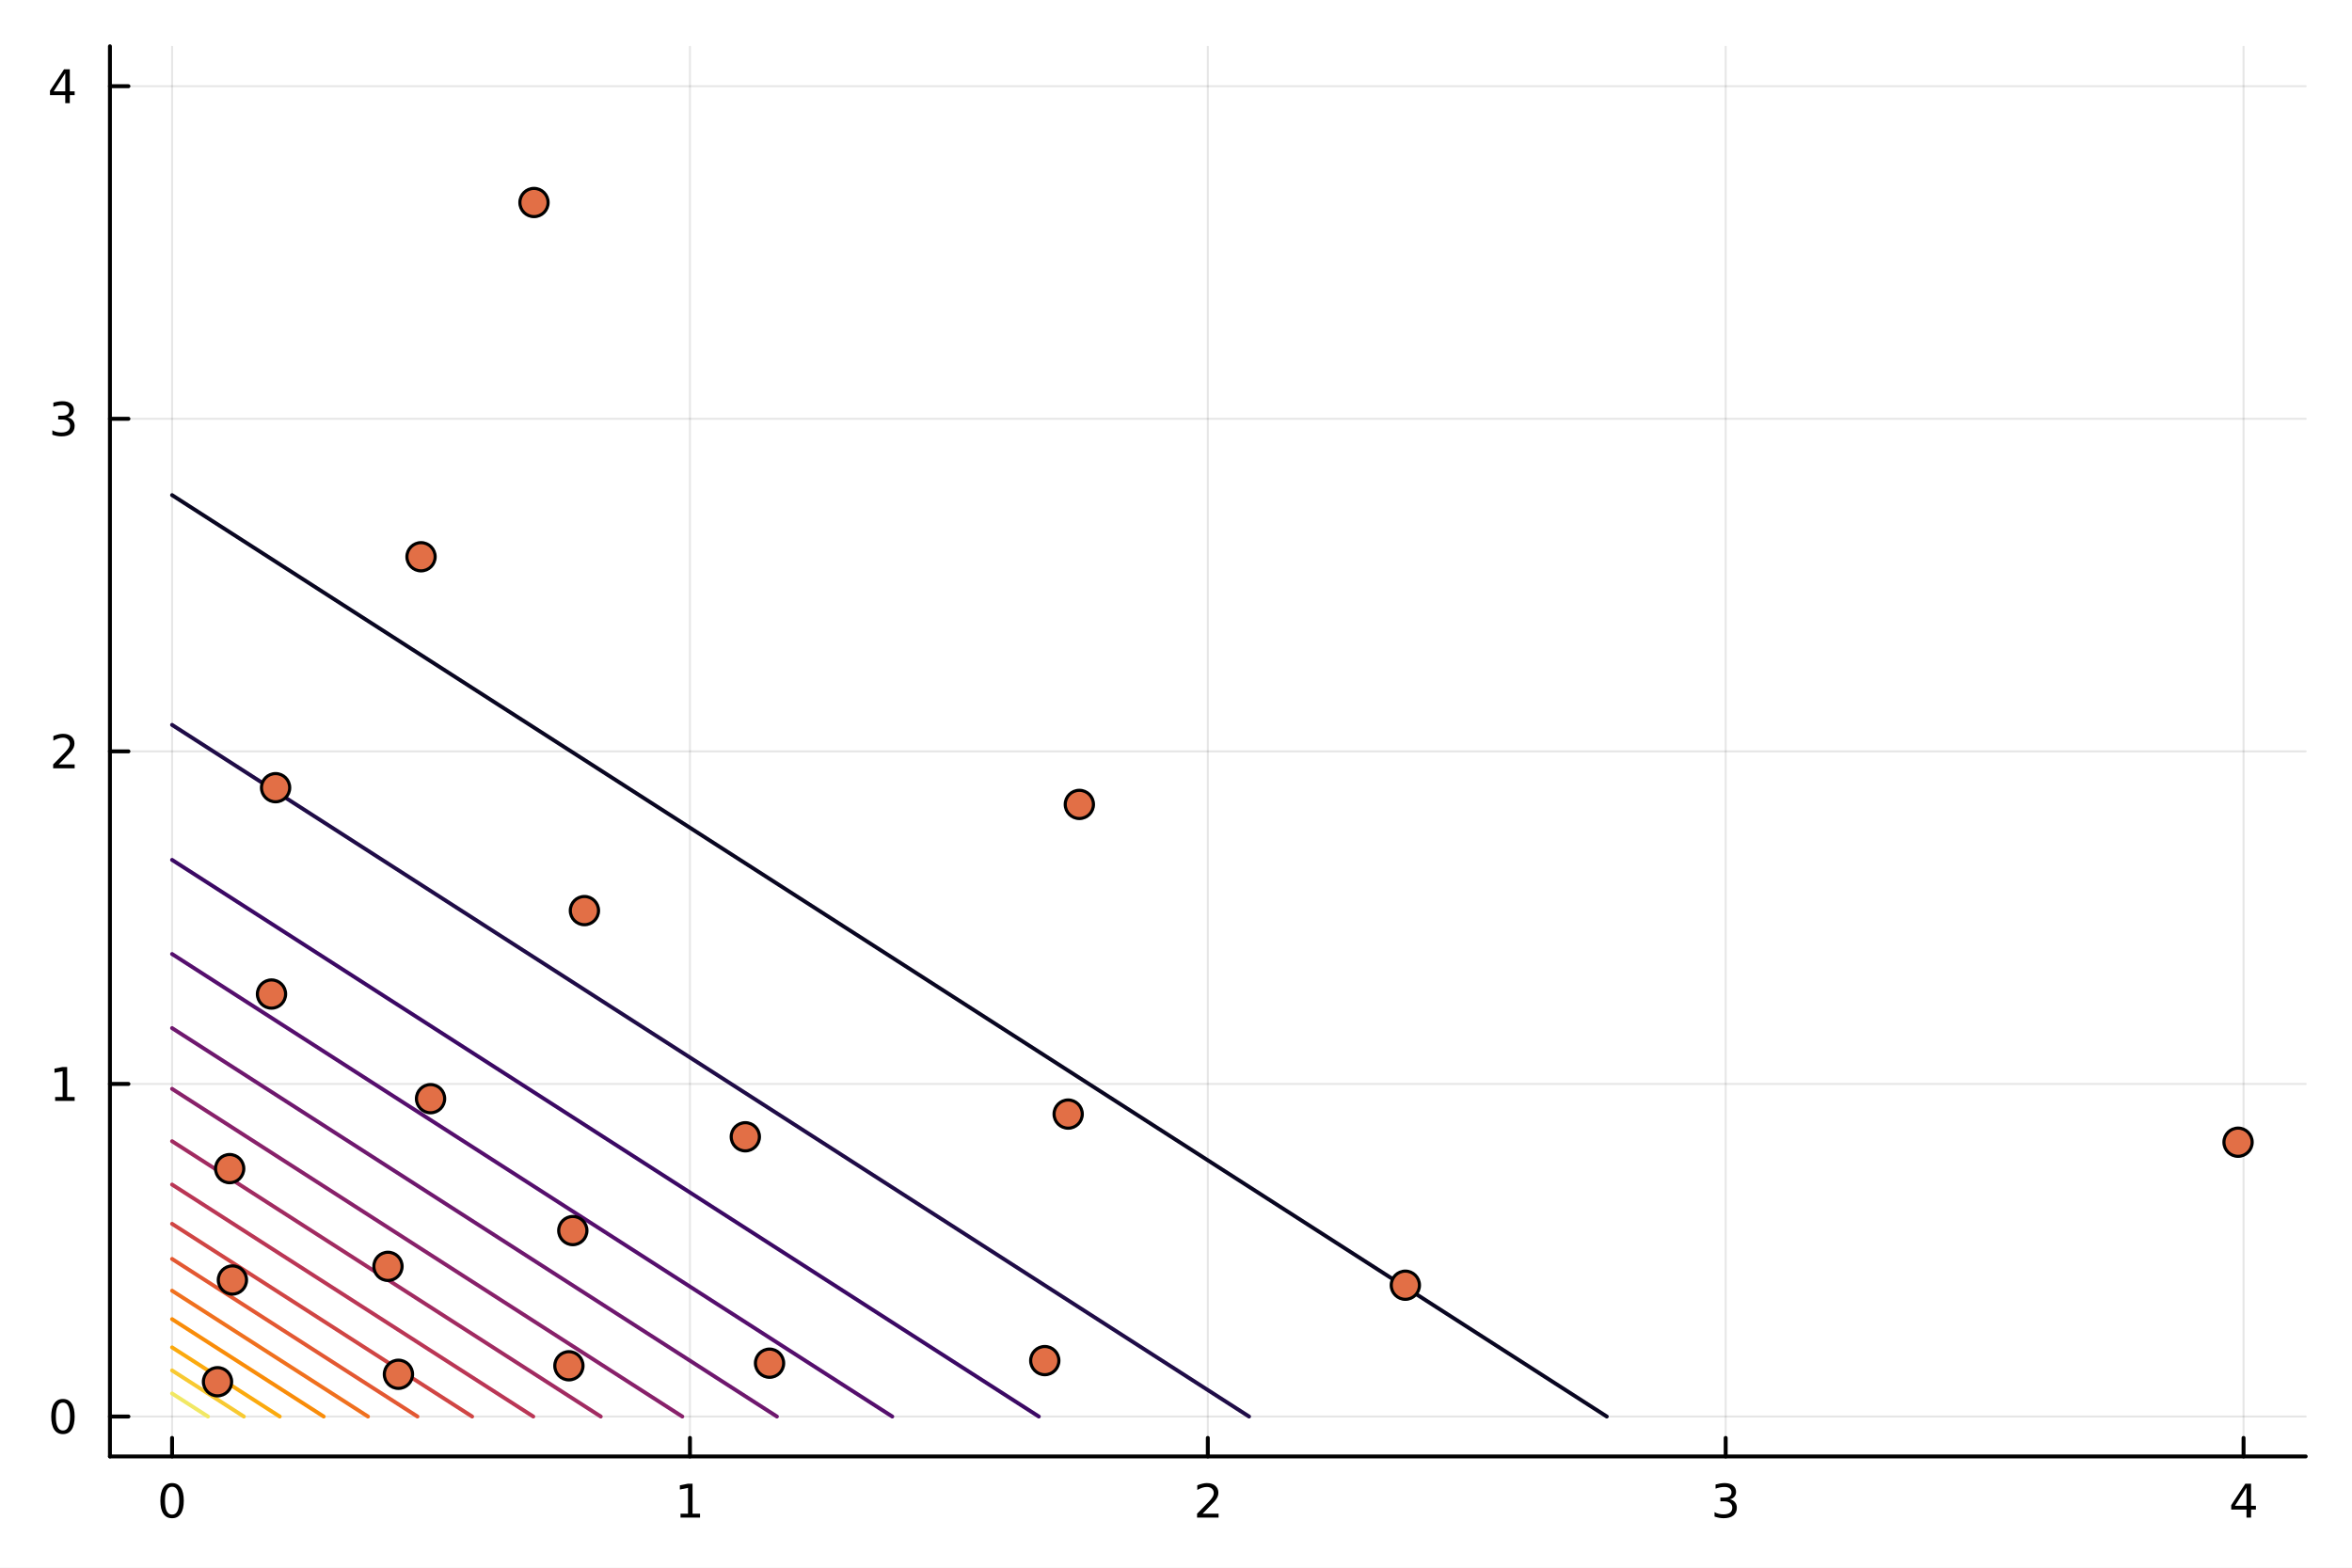
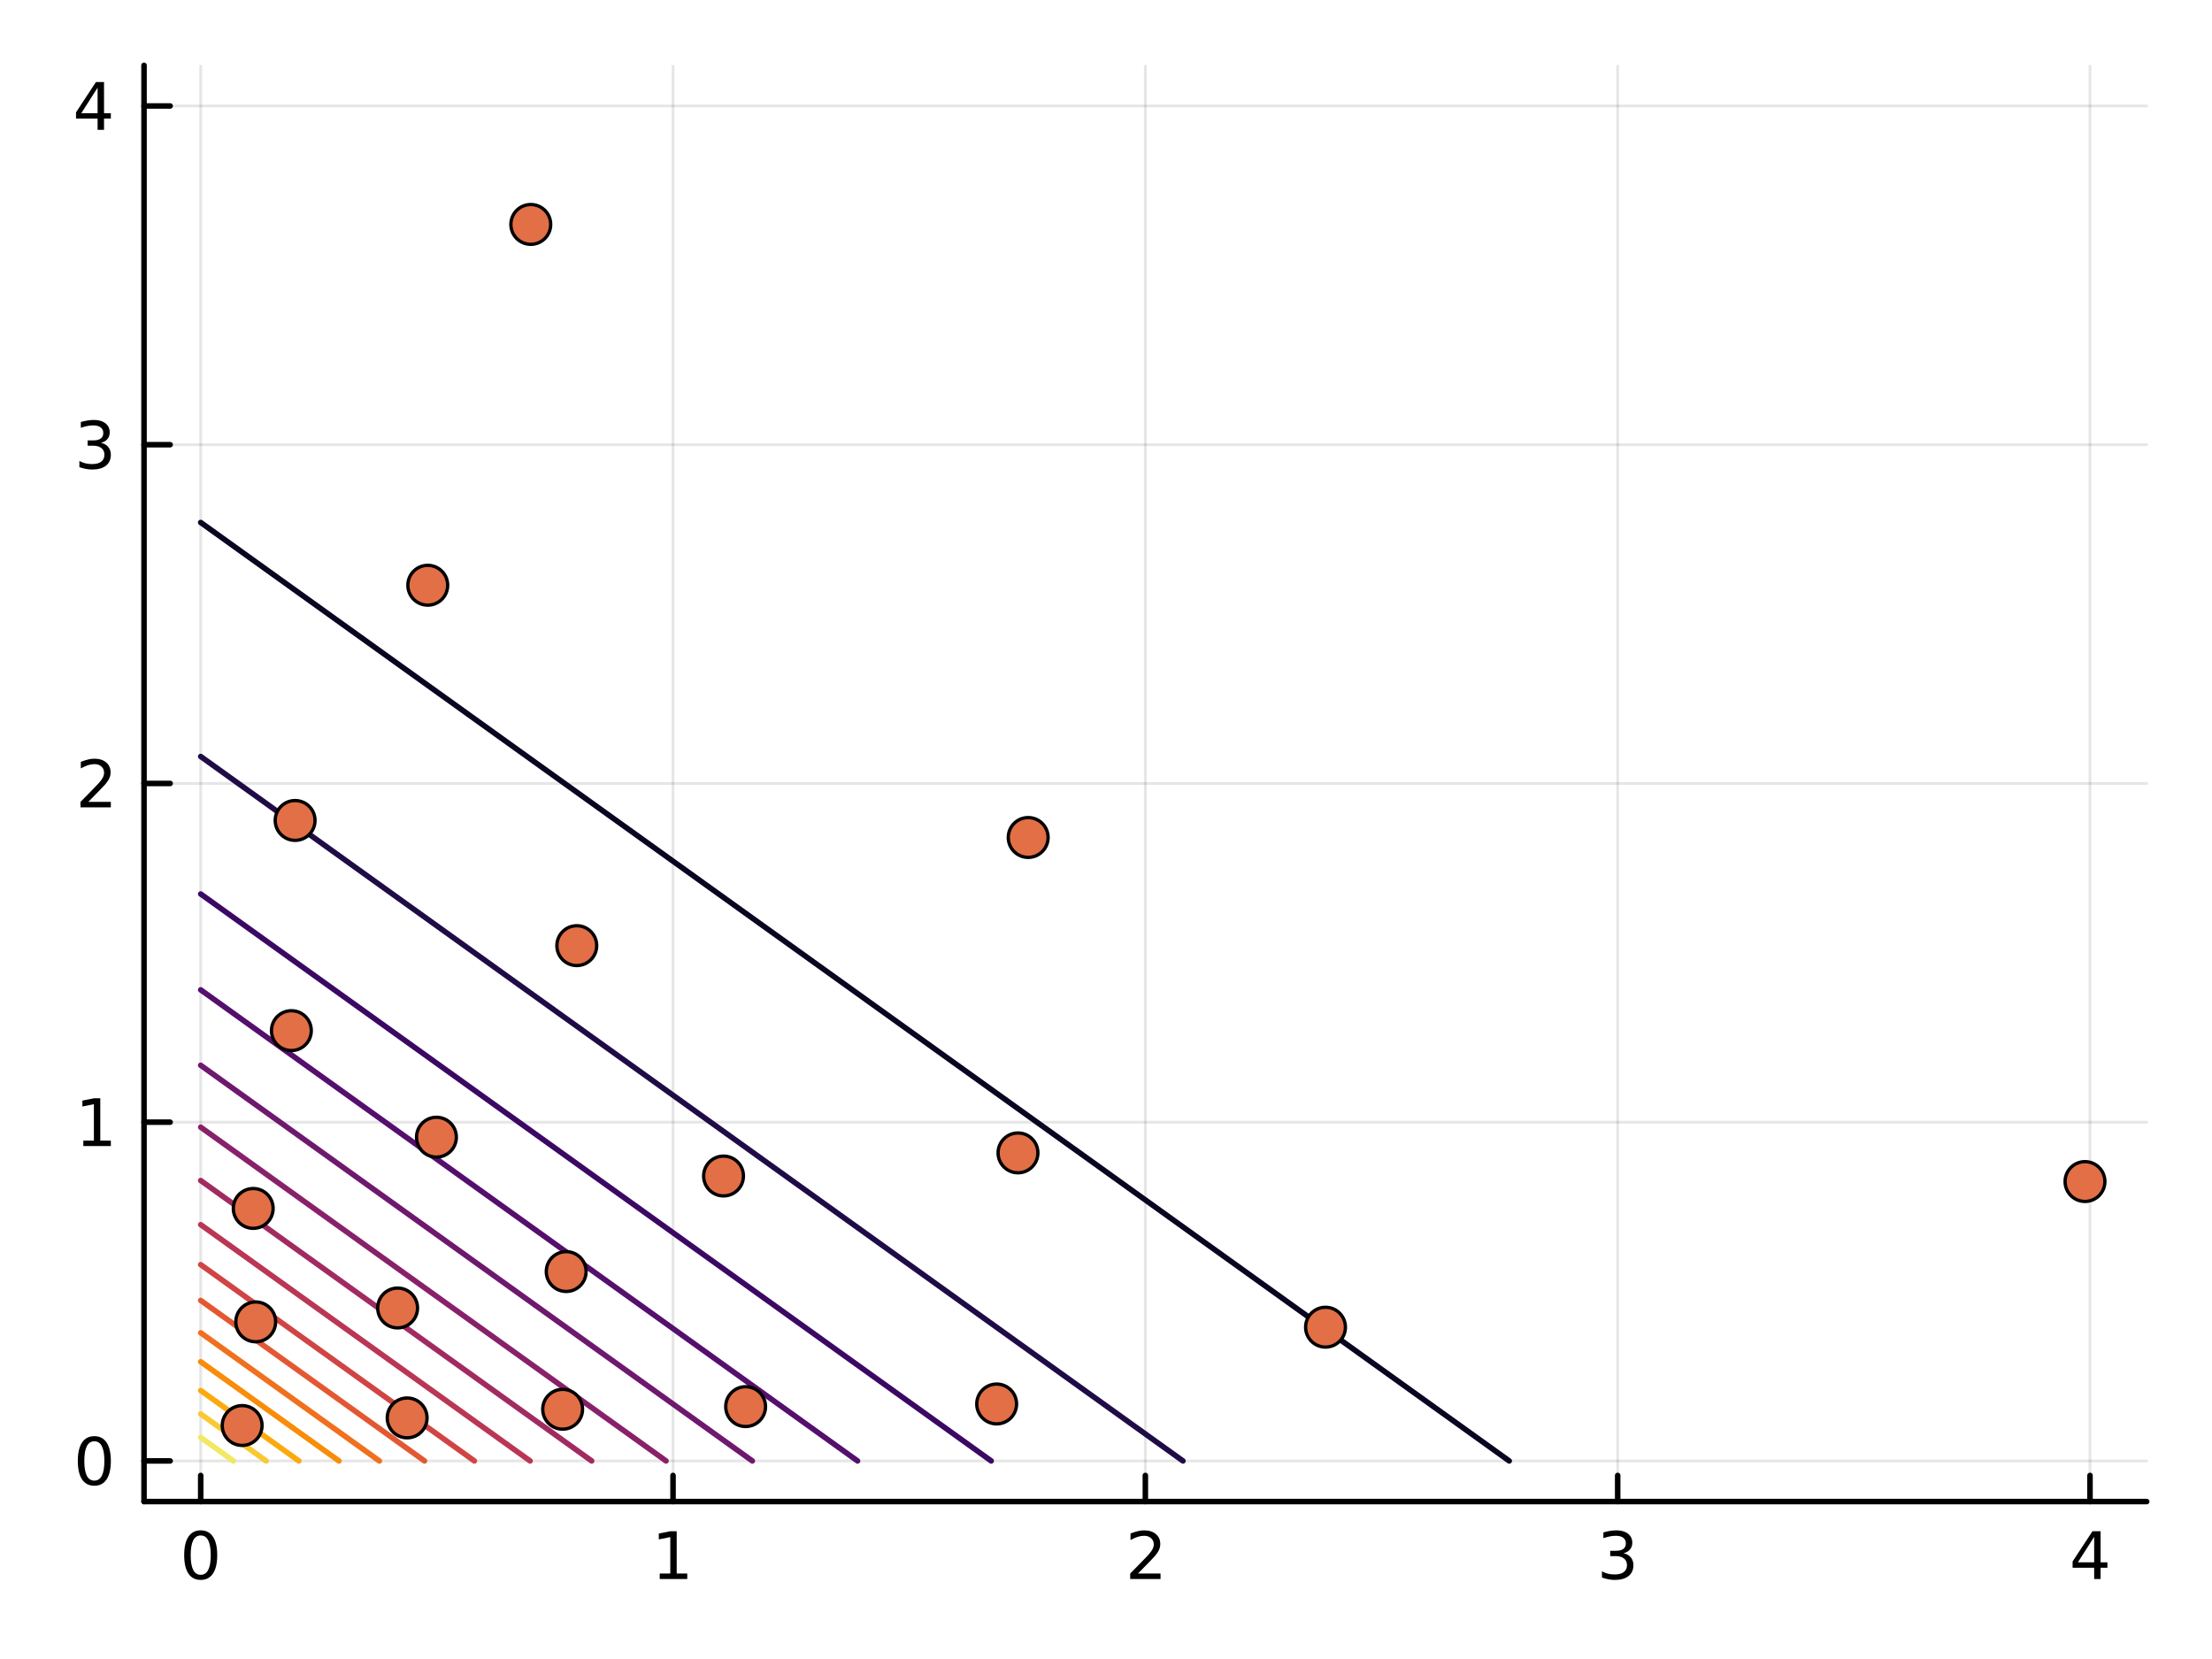
- <svg xmlns="http://www.w3.org/2000/svg" width="600" height="400" viewBox="0 0 2400 1600">
+ <svg xmlns="http://www.w3.org/2000/svg" width="400" height="300" viewBox="0 0 1600 1200">
  <defs>
-     <clipPath id="clip060">
-       <rect x="0" y="0" width="2400" height="1600" />
+     <clipPath id="clip120">
+       <rect x="0" y="0" width="1600" height="1200" />
    </clipPath>
  </defs>
-   <path clip-path="url(#clip060)" d="M0 1600 L2400 1600 L2400 0 L0 0  Z" fill="#ffffff" fill-rule="evenodd" fill-opacity="1" />
+   <path clip-path="url(#clip120)" d="M0 1200 L1600 1200 L1600 0 L0 0  Z" fill="#ffffff" fill-rule="evenodd" fill-opacity="1" />
  <defs>
-     <clipPath id="clip061">
-       <rect x="480" y="0" width="1681" height="1600" />
+     <clipPath id="clip121">
+       <rect x="320" y="0" width="1121" height="1121" />
    </clipPath>
  </defs>
-   <path clip-path="url(#clip060)" d="M112.177 1486.45 L2352.76 1486.45 L2352.76 47.244 L112.177 47.244  Z" fill="#ffffff" fill-rule="evenodd" fill-opacity="1" />
+   <path clip-path="url(#clip120)" d="M104.177 1086.13 L1552.76 1086.13 L1552.76 47.244 L104.177 47.244  Z" fill="#ffffff" fill-rule="evenodd" fill-opacity="1" />
  <defs>
-     <clipPath id="clip062">
-       <rect x="112" y="47" width="2242" height="1440" />
+     <clipPath id="clip122">
+       <rect x="104" y="47" width="1450" height="1040" />
    </clipPath>
  </defs>
-   <polyline clip-path="url(#clip062)" style="stroke:#000000; stroke-linecap:round; stroke-linejoin:round; stroke-width:2; stroke-opacity:0.1; fill:none" points="175.59,1486.45 175.59,47.244 " />
-   <polyline clip-path="url(#clip062)" style="stroke:#000000; stroke-linecap:round; stroke-linejoin:round; stroke-width:2; stroke-opacity:0.1; fill:none" points="704.028,1486.45 704.028,47.244 " />
-   <polyline clip-path="url(#clip062)" style="stroke:#000000; stroke-linecap:round; stroke-linejoin:round; stroke-width:2; stroke-opacity:0.1; fill:none" points="1232.47,1486.45 1232.47,47.244 " />
-   <polyline clip-path="url(#clip062)" style="stroke:#000000; stroke-linecap:round; stroke-linejoin:round; stroke-width:2; stroke-opacity:0.1; fill:none" points="1760.9,1486.45 1760.9,47.244 " />
-   <polyline clip-path="url(#clip062)" style="stroke:#000000; stroke-linecap:round; stroke-linejoin:round; stroke-width:2; stroke-opacity:0.1; fill:none" points="2289.34,1486.45 2289.34,47.244 " />
-   <polyline clip-path="url(#clip060)" style="stroke:#000000; stroke-linecap:round; stroke-linejoin:round; stroke-width:4; stroke-opacity:1; fill:none" points="112.177,1486.45 2352.76,1486.45 " />
-   <polyline clip-path="url(#clip060)" style="stroke:#000000; stroke-linecap:round; stroke-linejoin:round; stroke-width:4; stroke-opacity:1; fill:none" points="175.59,1486.45 175.59,1467.55 " />
-   <polyline clip-path="url(#clip060)" style="stroke:#000000; stroke-linecap:round; stroke-linejoin:round; stroke-width:4; stroke-opacity:1; fill:none" points="704.028,1486.45 704.028,1467.55 " />
-   <polyline clip-path="url(#clip060)" style="stroke:#000000; stroke-linecap:round; stroke-linejoin:round; stroke-width:4; stroke-opacity:1; fill:none" points="1232.47,1486.45 1232.47,1467.55 " />
-   <polyline clip-path="url(#clip060)" style="stroke:#000000; stroke-linecap:round; stroke-linejoin:round; stroke-width:4; stroke-opacity:1; fill:none" points="1760.9,1486.45 1760.9,1467.55 " />
-   <polyline clip-path="url(#clip060)" style="stroke:#000000; stroke-linecap:round; stroke-linejoin:round; stroke-width:4; stroke-opacity:1; fill:none" points="2289.34,1486.45 2289.34,1467.55 " />
-   <path clip-path="url(#clip060)" d="M175.59 1517.37 Q171.979 1517.37 170.15 1520.93 Q168.344 1524.47 168.344 1531.6 Q168.344 1538.71 170.15 1542.27 Q171.979 1545.82 175.59 1545.82 Q179.224 1545.82 181.03 1542.27 Q182.858 1538.71 182.858 1531.6 Q182.858 1524.47 181.03 1520.93 Q179.224 1517.37 175.59 1517.37 M175.59 1513.66 Q181.4 1513.66 184.455 1518.27 Q187.534 1522.85 187.534 1531.6 Q187.534 1540.33 184.455 1544.94 Q181.4 1549.52 175.59 1549.52 Q169.78 1549.52 166.701 1544.94 Q163.645 1540.33 163.645 1531.6 Q163.645 1522.85 166.701 1518.27 Q169.78 1513.66 175.59 1513.66 Z" fill="#000000" fill-rule="nonzero" fill-opacity="1" />
-   <path clip-path="url(#clip060)" d="M694.41 1544.91 L702.049 1544.91 L702.049 1518.55 L693.739 1520.21 L693.739 1515.95 L702.003 1514.29 L706.679 1514.29 L706.679 1544.91 L714.317 1544.91 L714.317 1548.85 L694.41 1548.85 L694.41 1544.91 Z" fill="#000000" fill-rule="nonzero" fill-opacity="1" />
-   <path clip-path="url(#clip060)" d="M1227.12 1544.91 L1243.44 1544.91 L1243.44 1548.85 L1221.49 1548.85 L1221.49 1544.91 Q1224.16 1542.16 1228.74 1537.53 Q1233.35 1532.88 1234.53 1531.53 Q1236.77 1529.01 1237.65 1527.27 Q1238.55 1525.51 1238.55 1523.82 Q1238.55 1521.07 1236.61 1519.33 Q1234.69 1517.6 1231.59 1517.6 Q1229.39 1517.6 1226.93 1518.36 Q1224.5 1519.13 1221.73 1520.68 L1221.73 1515.95 Q1224.55 1514.82 1227 1514.24 Q1229.46 1513.66 1231.49 1513.66 Q1236.86 1513.66 1240.06 1516.35 Q1243.25 1519.03 1243.25 1523.52 Q1243.25 1525.65 1242.44 1527.57 Q1241.66 1529.47 1239.55 1532.07 Q1238.97 1532.74 1235.87 1535.95 Q1232.77 1539.15 1227.12 1544.91 Z" fill="#000000" fill-rule="nonzero" fill-opacity="1" />
-   <path clip-path="url(#clip060)" d="M1765.15 1530.21 Q1768.51 1530.93 1770.38 1533.2 Q1772.28 1535.47 1772.28 1538.8 Q1772.28 1543.92 1768.76 1546.72 Q1765.25 1549.52 1758.76 1549.52 Q1756.59 1549.52 1754.27 1549.08 Q1751.98 1548.66 1749.53 1547.81 L1749.53 1543.29 Q1751.47 1544.43 1753.79 1545.01 Q1756.1 1545.58 1758.62 1545.58 Q1763.02 1545.58 1765.31 1543.85 Q1767.63 1542.11 1767.63 1538.8 Q1767.63 1535.75 1765.48 1534.03 Q1763.35 1532.3 1759.53 1532.3 L1755.5 1532.3 L1755.5 1528.45 L1759.71 1528.45 Q1763.16 1528.45 1764.99 1527.09 Q1766.82 1525.7 1766.82 1523.11 Q1766.82 1520.45 1764.92 1519.03 Q1763.05 1517.6 1759.53 1517.6 Q1757.61 1517.6 1755.41 1518.01 Q1753.21 1518.43 1750.57 1519.31 L1750.57 1515.14 Q1753.23 1514.4 1755.55 1514.03 Q1757.88 1513.66 1759.94 1513.66 Q1765.27 1513.66 1768.37 1516.09 Q1771.47 1518.5 1771.47 1522.62 Q1771.47 1525.49 1769.83 1527.48 Q1768.18 1529.45 1765.15 1530.21 Z" fill="#000000" fill-rule="nonzero" fill-opacity="1" />
-   <path clip-path="url(#clip060)" d="M2292.35 1518.36 L2280.55 1536.81 L2292.35 1536.81 L2292.35 1518.36 M2291.13 1514.29 L2297.01 1514.29 L2297.01 1536.81 L2301.94 1536.81 L2301.94 1540.7 L2297.01 1540.7 L2297.01 1548.85 L2292.35 1548.85 L2292.35 1540.7 L2276.75 1540.7 L2276.75 1536.19 L2291.13 1514.29 Z" fill="#000000" fill-rule="nonzero" fill-opacity="1" />
-   <polyline clip-path="url(#clip062)" style="stroke:#000000; stroke-linecap:round; stroke-linejoin:round; stroke-width:2; stroke-opacity:0.1; fill:none" points="112.177,1445.72 2352.76,1445.72 " />
-   <polyline clip-path="url(#clip062)" style="stroke:#000000; stroke-linecap:round; stroke-linejoin:round; stroke-width:2; stroke-opacity:0.1; fill:none" points="112.177,1106.28 2352.76,1106.28 " />
-   <polyline clip-path="url(#clip062)" style="stroke:#000000; stroke-linecap:round; stroke-linejoin:round; stroke-width:2; stroke-opacity:0.1; fill:none" points="112.177,766.846 2352.76,766.846 " />
-   <polyline clip-path="url(#clip062)" style="stroke:#000000; stroke-linecap:round; stroke-linejoin:round; stroke-width:2; stroke-opacity:0.1; fill:none" points="112.177,427.411 2352.76,427.411 " />
-   <polyline clip-path="url(#clip062)" style="stroke:#000000; stroke-linecap:round; stroke-linejoin:round; stroke-width:2; stroke-opacity:0.1; fill:none" points="112.177,87.976 2352.76,87.976 " />
-   <polyline clip-path="url(#clip060)" style="stroke:#000000; stroke-linecap:round; stroke-linejoin:round; stroke-width:4; stroke-opacity:1; fill:none" points="112.177,1486.45 112.177,47.244 " />
-   <polyline clip-path="url(#clip060)" style="stroke:#000000; stroke-linecap:round; stroke-linejoin:round; stroke-width:4; stroke-opacity:1; fill:none" points="112.177,1445.72 131.075,1445.72 " />
-   <polyline clip-path="url(#clip060)" style="stroke:#000000; stroke-linecap:round; stroke-linejoin:round; stroke-width:4; stroke-opacity:1; fill:none" points="112.177,1106.28 131.075,1106.28 " />
-   <polyline clip-path="url(#clip060)" style="stroke:#000000; stroke-linecap:round; stroke-linejoin:round; stroke-width:4; stroke-opacity:1; fill:none" points="112.177,766.846 131.075,766.846 " />
-   <polyline clip-path="url(#clip060)" style="stroke:#000000; stroke-linecap:round; stroke-linejoin:round; stroke-width:4; stroke-opacity:1; fill:none" points="112.177,427.411 131.075,427.411 " />
-   <polyline clip-path="url(#clip060)" style="stroke:#000000; stroke-linecap:round; stroke-linejoin:round; stroke-width:4; stroke-opacity:1; fill:none" points="112.177,87.976 131.075,87.976 " />
-   <path clip-path="url(#clip060)" d="M64.233 1431.51 Q60.622 1431.51 58.793 1435.08 Q56.987 1438.62 56.987 1445.75 Q56.987 1452.86 58.793 1456.42 Q60.622 1459.96 64.233 1459.96 Q67.867 1459.96 69.673 1456.42 Q71.501 1452.86 71.501 1445.75 Q71.501 1438.62 69.673 1435.08 Q67.867 1431.51 64.233 1431.51 M64.233 1427.81 Q70.043 1427.81 73.099 1432.42 Q76.177 1437 76.177 1445.75 Q76.177 1454.48 73.099 1459.08 Q70.043 1463.67 64.233 1463.67 Q58.423 1463.67 55.344 1459.08 Q52.288 1454.48 52.288 1445.75 Q52.288 1437 55.344 1432.42 Q58.423 1427.81 64.233 1427.81 Z" fill="#000000" fill-rule="nonzero" fill-opacity="1" />
-   <path clip-path="url(#clip060)" d="M56.27 1119.63 L63.909 1119.63 L63.909 1093.26 L55.599 1094.93 L55.599 1090.67 L63.862 1089 L68.538 1089 L68.538 1119.63 L76.177 1119.63 L76.177 1123.56 L56.27 1123.56 L56.27 1119.63 Z" fill="#000000" fill-rule="nonzero" fill-opacity="1" />
-   <path clip-path="url(#clip060)" d="M59.858 780.191 L76.177 780.191 L76.177 784.126 L54.233 784.126 L54.233 780.191 Q56.895 777.436 61.478 772.807 Q66.085 768.154 67.265 766.811 Q69.51 764.288 70.39 762.552 Q71.293 760.793 71.293 759.103 Q71.293 756.348 69.349 754.612 Q67.427 752.876 64.325 752.876 Q62.126 752.876 59.673 753.64 Q57.242 754.404 54.464 755.955 L54.464 751.233 Q57.288 750.098 59.742 749.52 Q62.196 748.941 64.233 748.941 Q69.603 748.941 72.798 751.626 Q75.992 754.311 75.992 758.802 Q75.992 760.932 75.182 762.853 Q74.395 764.751 72.288 767.344 Q71.71 768.015 68.608 771.233 Q65.506 774.427 59.858 780.191 Z" fill="#000000" fill-rule="nonzero" fill-opacity="1" />
-   <path clip-path="url(#clip060)" d="M69.048 426.057 Q72.404 426.775 74.279 429.043 Q76.177 431.312 76.177 434.645 Q76.177 439.761 72.659 442.562 Q69.14 445.362 62.659 445.362 Q60.483 445.362 58.168 444.923 Q55.876 444.506 53.423 443.649 L53.423 439.136 Q55.367 440.27 57.682 440.849 Q59.997 441.427 62.52 441.427 Q66.918 441.427 69.21 439.691 Q71.524 437.955 71.524 434.645 Q71.524 431.589 69.372 429.876 Q67.242 428.14 63.423 428.14 L59.395 428.14 L59.395 424.298 L63.608 424.298 Q67.057 424.298 68.885 422.932 Q70.714 421.543 70.714 418.951 Q70.714 416.289 68.816 414.876 Q66.941 413.441 63.423 413.441 Q61.501 413.441 59.302 413.858 Q57.103 414.275 54.464 415.154 L54.464 410.988 Q57.126 410.247 59.441 409.877 Q61.779 409.506 63.839 409.506 Q69.163 409.506 72.265 411.937 Q75.367 414.344 75.367 418.464 Q75.367 421.335 73.724 423.326 Q72.08 425.293 69.048 426.057 Z" fill="#000000" fill-rule="nonzero" fill-opacity="1" />
-   <path clip-path="url(#clip060)" d="M66.594 74.77 L54.788 93.219 L66.594 93.219 L66.594 74.77 M65.367 70.696 L71.247 70.696 L71.247 93.219 L76.177 93.219 L76.177 97.108 L71.247 97.108 L71.247 105.256 L66.594 105.256 L66.594 97.108 L50.992 97.108 L50.992 92.594 L65.367 70.696 Z" fill="#000000" fill-rule="nonzero" fill-opacity="1" />
-   <polyline clip-path="url(#clip062)" style="stroke:#fbaa0e; stroke-linecap:round; stroke-linejoin:round; stroke-width:4; stroke-opacity:1; fill:none" points="285.431,1445.72 175.59,1375.16 " />
-   <polyline clip-path="url(#clip062)" style="stroke:#f8c931; stroke-linecap:round; stroke-linejoin:round; stroke-width:4; stroke-opacity:1; fill:none" points="248.817,1445.72 175.59,1398.68 " />
-   <polyline clip-path="url(#clip062)" style="stroke:#f1e864; stroke-linecap:round; stroke-linejoin:round; stroke-width:4; stroke-opacity:1; fill:none" points="212.203,1445.72 175.59,1422.2 " />
-   <polyline clip-path="url(#clip062)" style="stroke:#f0701e; stroke-linecap:round; stroke-linejoin:round; stroke-width:4; stroke-opacity:1; fill:none" points="375.487,1445.72 286.84,1388.77 264.236,1374.26 175.59,1317.31 " />
-   <polyline clip-path="url(#clip062)" style="stroke:#f98c09; stroke-linecap:round; stroke-linejoin:round; stroke-width:4; stroke-opacity:1; fill:none" points="175.59,1346.34 219.043,1374.26 286.84,1417.8 330.293,1445.72 " />
-   <polyline clip-path="url(#clip062)" style="stroke:#d04544; stroke-linecap:round; stroke-linejoin:round; stroke-width:4; stroke-opacity:1; fill:none" points="481.756,1445.72 398.09,1391.97 370.506,1374.26 286.84,1320.51 259.256,1302.8 175.59,1249.05 " />
-   <polyline clip-path="url(#clip062)" style="stroke:#e35832; stroke-linecap:round; stroke-linejoin:round; stroke-width:4; stroke-opacity:1; fill:none" points="175.59,1284.89 203.473,1302.8 286.84,1356.35 314.723,1374.26 398.09,1427.81 425.973,1445.72 " />
-   <polyline clip-path="url(#clip062)" style="stroke:#a12b61; stroke-linecap:round; stroke-linejoin:round; stroke-width:4; stroke-opacity:1; fill:none" points="613.002,1445.72 509.34,1379.13 501.752,1374.26 398.09,1307.67 390.501,1302.8 286.84,1236.21 279.251,1231.34 175.59,1164.75 " />
-   <polyline clip-path="url(#clip062)" style="stroke:#ba3655; stroke-linecap:round; stroke-linejoin:round; stroke-width:4; stroke-opacity:1; fill:none" points="175.59,1208.98 210.397,1231.34 286.84,1280.44 321.647,1302.8 398.09,1351.9 432.897,1374.26 509.34,1423.36 544.147,1445.72 " />
-   <polyline clip-path="url(#clip062)" style="stroke:#88216a; stroke-linecap:round; stroke-linejoin:round; stroke-width:4; stroke-opacity:1; fill:none" points="696.213,1445.72 620.591,1397.14 584.963,1374.26 509.34,1325.68 473.712,1302.8 398.09,1254.22 362.462,1231.34 286.84,1182.76 251.212,1159.88 175.59,1111.3 " />
-   <polyline clip-path="url(#clip062)" style="stroke:#6e186e; stroke-linecap:round; stroke-linejoin:round; stroke-width:4; stroke-opacity:1; fill:none" points="175.59,1049.28 236.518,1088.42 286.84,1120.74 347.768,1159.88 398.09,1192.2 459.018,1231.34 509.34,1263.66 570.268,1302.8 620.591,1335.12 681.518,1374.26 731.841,1406.58 792.769,1445.72 " />
-   <polyline clip-path="url(#clip062)" style="stroke:#550f6d; stroke-linecap:round; stroke-linejoin:round; stroke-width:4; stroke-opacity:1; fill:none" points="910.463,1445.72 843.091,1402.44 799.213,1374.26 731.841,1330.98 687.963,1302.8 620.591,1259.52 576.713,1231.34 509.34,1188.06 465.463,1159.88 398.09,1116.6 354.212,1088.42 286.84,1045.14 242.962,1016.96 175.59,973.68 " />
-   <polyline clip-path="url(#clip062)" style="stroke:#3b0964; stroke-linecap:round; stroke-linejoin:round; stroke-width:4; stroke-opacity:1; fill:none" points="175.59,877.621 281.259,945.496 286.84,949.081 392.509,1016.96 398.09,1020.54 503.759,1088.42 509.34,1092 615.01,1159.88 620.591,1163.46 726.26,1231.34 731.841,1234.92 837.51,1302.8 843.091,1306.38 948.76,1374.26 954.341,1377.84 1060.01,1445.72 " />
-   <polyline clip-path="url(#clip062)" style="stroke:#1f0c47; stroke-linecap:round; stroke-linejoin:round; stroke-width:4; stroke-opacity:1; fill:none" points="1274.53,1445.72 1176.84,1382.97 1163.28,1374.26 1065.59,1311.51 1052.03,1302.8 954.341,1240.05 940.778,1231.34 843.091,1168.59 829.528,1159.88 731.841,1097.13 718.278,1088.42 620.591,1025.67 607.028,1016.96 509.34,954.208 495.778,945.496 398.09,882.748 384.527,874.036 286.84,811.288 273.277,802.576 175.59,739.828 " />
-   <polyline clip-path="url(#clip062)" style="stroke:#090621; stroke-linecap:round; stroke-linejoin:round; stroke-width:4; stroke-opacity:1; fill:none" points="175.59,505.346 193.323,516.736 286.84,576.806 304.573,588.196 398.09,648.266 415.823,659.656 509.34,719.726 527.073,731.116 620.591,791.186 638.323,802.576 731.841,862.646 749.573,874.036 843.091,934.106 860.824,945.496 954.341,1005.57 972.074,1016.96 1065.59,1077.03 1083.32,1088.42 1176.84,1148.49 1194.57,1159.88 1288.09,1219.95 1305.82,1231.34 1399.34,1291.41 1417.07,1302.8 1510.59,1362.87 1528.32,1374.26 1621.84,1434.33 1639.57,1445.72 " />
-   <circle clip-path="url(#clip062)" cx="395.899" cy="1292.46" r="14.4" fill="#e26f46" fill-rule="evenodd" fill-opacity="1" stroke="#000000" stroke-opacity="1" stroke-width="3.2" />
-   <circle clip-path="url(#clip062)" cx="760.531" cy="1160.22" r="14.4" fill="#e26f46" fill-rule="evenodd" fill-opacity="1" stroke="#000000" stroke-opacity="1" stroke-width="3.2" />
-   <circle clip-path="url(#clip062)" cx="2283.73" cy="1165.76" r="14.4" fill="#e26f46" fill-rule="evenodd" fill-opacity="1" stroke="#000000" stroke-opacity="1" stroke-width="3.2" />
-   <circle clip-path="url(#clip062)" cx="584.498" cy="1255.95" r="14.4" fill="#e26f46" fill-rule="evenodd" fill-opacity="1" stroke="#000000" stroke-opacity="1" stroke-width="3.2" />
-   <circle clip-path="url(#clip062)" cx="429.631" cy="568.243" r="14.4" fill="#e26f46" fill-rule="evenodd" fill-opacity="1" stroke="#000000" stroke-opacity="1" stroke-width="3.2" />
-   <circle clip-path="url(#clip062)" cx="1089.97" cy="1137.05" r="14.4" fill="#e26f46" fill-rule="evenodd" fill-opacity="1" stroke="#000000" stroke-opacity="1" stroke-width="3.2" />
-   <circle clip-path="url(#clip062)" cx="1101.38" cy="820.997" r="14.4" fill="#e26f46" fill-rule="evenodd" fill-opacity="1" stroke="#000000" stroke-opacity="1" stroke-width="3.2" />
-   <circle clip-path="url(#clip062)" cx="785.246" cy="1391.3" r="14.4" fill="#e26f46" fill-rule="evenodd" fill-opacity="1" stroke="#000000" stroke-opacity="1" stroke-width="3.2" />
-   <circle clip-path="url(#clip062)" cx="580.516" cy="1393.94" r="14.4" fill="#e26f46" fill-rule="evenodd" fill-opacity="1" stroke="#000000" stroke-opacity="1" stroke-width="3.2" />
-   <circle clip-path="url(#clip062)" cx="544.887" cy="206.684" r="14.4" fill="#e26f46" fill-rule="evenodd" fill-opacity="1" stroke="#000000" stroke-opacity="1" stroke-width="3.2" />
-   <circle clip-path="url(#clip062)" cx="596.347" cy="929.377" r="14.4" fill="#e26f46" fill-rule="evenodd" fill-opacity="1" stroke="#000000" stroke-opacity="1" stroke-width="3.2" />
-   <circle clip-path="url(#clip062)" cx="277.042" cy="1014.54" r="14.4" fill="#e26f46" fill-rule="evenodd" fill-opacity="1" stroke="#000000" stroke-opacity="1" stroke-width="3.2" />
-   <circle clip-path="url(#clip062)" cx="221.954" cy="1410.22" r="14.4" fill="#e26f46" fill-rule="evenodd" fill-opacity="1" stroke="#000000" stroke-opacity="1" stroke-width="3.2" />
-   <circle clip-path="url(#clip062)" cx="234.351" cy="1192.71" r="14.4" fill="#e26f46" fill-rule="evenodd" fill-opacity="1" stroke="#000000" stroke-opacity="1" stroke-width="3.2" />
-   <circle clip-path="url(#clip062)" cx="1434.03" cy="1311.71" r="14.4" fill="#e26f46" fill-rule="evenodd" fill-opacity="1" stroke="#000000" stroke-opacity="1" stroke-width="3.2" />
-   <circle clip-path="url(#clip062)" cx="1066.1" cy="1388.65" r="14.4" fill="#e26f46" fill-rule="evenodd" fill-opacity="1" stroke="#000000" stroke-opacity="1" stroke-width="3.2" />
-   <circle clip-path="url(#clip062)" cx="237.152" cy="1306.38" r="14.4" fill="#e26f46" fill-rule="evenodd" fill-opacity="1" stroke="#000000" stroke-opacity="1" stroke-width="3.2" />
-   <circle clip-path="url(#clip062)" cx="281.217" cy="803.934" r="14.4" fill="#e26f46" fill-rule="evenodd" fill-opacity="1" stroke="#000000" stroke-opacity="1" stroke-width="3.2" />
-   <circle clip-path="url(#clip062)" cx="406.566" cy="1402.61" r="14.4" fill="#e26f46" fill-rule="evenodd" fill-opacity="1" stroke="#000000" stroke-opacity="1" stroke-width="3.2" />
-   <circle clip-path="url(#clip062)" cx="439.336" cy="1121.32" r="14.4" fill="#e26f46" fill-rule="evenodd" fill-opacity="1" stroke="#000000" stroke-opacity="1" stroke-width="3.2" />
+   <polyline clip-path="url(#clip122)" style="stroke:#000000; stroke-linecap:round; stroke-linejoin:round; stroke-width:2; stroke-opacity:0.1; fill:none" points="145.175,1086.13 145.175,47.244 " />
+   <polyline clip-path="url(#clip122)" style="stroke:#000000; stroke-linecap:round; stroke-linejoin:round; stroke-width:2; stroke-opacity:0.1; fill:none" points="486.821,1086.13 486.821,47.244 " />
+   <polyline clip-path="url(#clip122)" style="stroke:#000000; stroke-linecap:round; stroke-linejoin:round; stroke-width:2; stroke-opacity:0.1; fill:none" points="828.467,1086.13 828.467,47.244 " />
+   <polyline clip-path="url(#clip122)" style="stroke:#000000; stroke-linecap:round; stroke-linejoin:round; stroke-width:2; stroke-opacity:0.1; fill:none" points="1170.11,1086.13 1170.11,47.244 " />
+   <polyline clip-path="url(#clip122)" style="stroke:#000000; stroke-linecap:round; stroke-linejoin:round; stroke-width:2; stroke-opacity:0.1; fill:none" points="1511.76,1086.13 1511.76,47.244 " />
+   <polyline clip-path="url(#clip120)" style="stroke:#000000; stroke-linecap:round; stroke-linejoin:round; stroke-width:4; stroke-opacity:1; fill:none" points="104.177,1086.13 1552.76,1086.13 " />
+   <polyline clip-path="url(#clip120)" style="stroke:#000000; stroke-linecap:round; stroke-linejoin:round; stroke-width:4; stroke-opacity:1; fill:none" points="145.175,1086.13 145.175,1067.23 " />
+   <polyline clip-path="url(#clip120)" style="stroke:#000000; stroke-linecap:round; stroke-linejoin:round; stroke-width:4; stroke-opacity:1; fill:none" points="486.821,1086.13 486.821,1067.23 " />
+   <polyline clip-path="url(#clip120)" style="stroke:#000000; stroke-linecap:round; stroke-linejoin:round; stroke-width:4; stroke-opacity:1; fill:none" points="828.467,1086.13 828.467,1067.23 " />
+   <polyline clip-path="url(#clip120)" style="stroke:#000000; stroke-linecap:round; stroke-linejoin:round; stroke-width:4; stroke-opacity:1; fill:none" points="1170.11,1086.13 1170.11,1067.23 " />
+   <polyline clip-path="url(#clip120)" style="stroke:#000000; stroke-linecap:round; stroke-linejoin:round; stroke-width:4; stroke-opacity:1; fill:none" points="1511.76,1086.13 1511.76,1067.23 " />
+   <path clip-path="url(#clip120)" d="M145.175 1110.65 Q141.564 1110.65 139.735 1114.21 Q137.929 1117.75 137.929 1124.88 Q137.929 1131.99 139.735 1135.55 Q141.564 1139.1 145.175 1139.1 Q148.809 1139.1 150.614 1135.55 Q152.443 1131.99 152.443 1124.88 Q152.443 1117.75 150.614 1114.21 Q148.809 1110.65 145.175 1110.65 M145.175 1106.94 Q150.985 1106.94 154.04 1111.55 Q157.119 1116.13 157.119 1124.88 Q157.119 1133.61 154.04 1138.22 Q150.985 1142.8 145.175 1142.8 Q139.365 1142.8 136.286 1138.22 Q133.23 1133.61 133.23 1124.88 Q133.23 1116.13 136.286 1111.55 Q139.365 1106.94 145.175 1106.94 Z" fill="#000000" fill-rule="nonzero" fill-opacity="1" />
+   <path clip-path="url(#clip120)" d="M477.203 1138.19 L484.841 1138.19 L484.841 1111.83 L476.531 1113.49 L476.531 1109.23 L484.795 1107.57 L489.471 1107.57 L489.471 1138.19 L497.11 1138.19 L497.11 1142.13 L477.203 1142.13 L477.203 1138.19 Z" fill="#000000" fill-rule="nonzero" fill-opacity="1" />
+   <path clip-path="url(#clip120)" d="M823.119 1138.19 L839.439 1138.19 L839.439 1142.13 L817.494 1142.13 L817.494 1138.19 Q820.156 1135.44 824.74 1130.81 Q829.346 1126.16 830.527 1124.81 Q832.772 1122.29 833.652 1120.55 Q834.554 1118.79 834.554 1117.1 Q834.554 1114.35 832.61 1112.61 Q830.689 1110.88 827.587 1110.88 Q825.388 1110.88 822.934 1111.64 Q820.504 1112.41 817.726 1113.96 L817.726 1109.23 Q820.55 1108.1 823.004 1107.52 Q825.457 1106.94 827.494 1106.94 Q832.865 1106.94 836.059 1109.63 Q839.254 1112.31 839.254 1116.8 Q839.254 1118.93 838.443 1120.85 Q837.656 1122.75 835.55 1125.35 Q834.971 1126.02 831.869 1129.23 Q828.767 1132.43 823.119 1138.19 Z" fill="#000000" fill-rule="nonzero" fill-opacity="1" />
+   <path clip-path="url(#clip120)" d="M1174.36 1123.49 Q1177.72 1124.21 1179.59 1126.48 Q1181.49 1128.75 1181.49 1132.08 Q1181.49 1137.2 1177.97 1140 Q1174.45 1142.8 1167.97 1142.8 Q1165.8 1142.8 1163.48 1142.36 Q1161.19 1141.94 1158.74 1141.09 L1158.74 1136.57 Q1160.68 1137.71 1162.99 1138.29 Q1165.31 1138.86 1167.83 1138.86 Q1172.23 1138.86 1174.52 1137.13 Q1176.84 1135.39 1176.84 1132.08 Q1176.84 1129.03 1174.68 1127.31 Q1172.55 1125.58 1168.74 1125.58 L1164.71 1125.58 L1164.71 1121.73 L1168.92 1121.73 Q1172.37 1121.73 1174.2 1120.37 Q1176.03 1118.98 1176.03 1116.39 Q1176.03 1113.73 1174.13 1112.31 Q1172.25 1110.88 1168.74 1110.88 Q1166.81 1110.88 1164.61 1111.29 Q1162.42 1111.71 1159.78 1112.59 L1159.78 1108.42 Q1162.44 1107.68 1164.75 1107.31 Q1167.09 1106.94 1169.15 1106.94 Q1174.48 1106.94 1177.58 1109.37 Q1180.68 1111.78 1180.68 1115.9 Q1180.68 1118.77 1179.04 1120.76 Q1177.39 1122.73 1174.36 1123.49 Z" fill="#000000" fill-rule="nonzero" fill-opacity="1" />
+   <path clip-path="url(#clip120)" d="M1514.77 1111.64 L1502.96 1130.09 L1514.77 1130.09 L1514.77 1111.64 M1513.54 1107.57 L1519.42 1107.57 L1519.42 1130.09 L1524.35 1130.09 L1524.35 1133.98 L1519.42 1133.98 L1519.42 1142.13 L1514.77 1142.13 L1514.77 1133.98 L1499.17 1133.98 L1499.17 1129.47 L1513.54 1107.57 Z" fill="#000000" fill-rule="nonzero" fill-opacity="1" />
+   <polyline clip-path="url(#clip122)" style="stroke:#000000; stroke-linecap:round; stroke-linejoin:round; stroke-width:2; stroke-opacity:0.1; fill:none" points="104.177,1056.73 1552.76,1056.73 " />
+   <polyline clip-path="url(#clip122)" style="stroke:#000000; stroke-linecap:round; stroke-linejoin:round; stroke-width:2; stroke-opacity:0.1; fill:none" points="104.177,811.706 1552.76,811.706 " />
+   <polyline clip-path="url(#clip122)" style="stroke:#000000; stroke-linecap:round; stroke-linejoin:round; stroke-width:2; stroke-opacity:0.1; fill:none" points="104.177,566.686 1552.76,566.686 " />
+   <polyline clip-path="url(#clip122)" style="stroke:#000000; stroke-linecap:round; stroke-linejoin:round; stroke-width:2; stroke-opacity:0.1; fill:none" points="104.177,321.666 1552.76,321.666 " />
+   <polyline clip-path="url(#clip122)" style="stroke:#000000; stroke-linecap:round; stroke-linejoin:round; stroke-width:2; stroke-opacity:0.1; fill:none" points="104.177,76.647 1552.76,76.647 " />
+   <polyline clip-path="url(#clip120)" style="stroke:#000000; stroke-linecap:round; stroke-linejoin:round; stroke-width:4; stroke-opacity:1; fill:none" points="104.177,1086.13 104.177,47.244 " />
+   <polyline clip-path="url(#clip120)" style="stroke:#000000; stroke-linecap:round; stroke-linejoin:round; stroke-width:4; stroke-opacity:1; fill:none" points="104.177,1056.73 123.075,1056.73 " />
+   <polyline clip-path="url(#clip120)" style="stroke:#000000; stroke-linecap:round; stroke-linejoin:round; stroke-width:4; stroke-opacity:1; fill:none" points="104.177,811.706 123.075,811.706 " />
+   <polyline clip-path="url(#clip120)" style="stroke:#000000; stroke-linecap:round; stroke-linejoin:round; stroke-width:4; stroke-opacity:1; fill:none" points="104.177,566.686 123.075,566.686 " />
+   <polyline clip-path="url(#clip120)" style="stroke:#000000; stroke-linecap:round; stroke-linejoin:round; stroke-width:4; stroke-opacity:1; fill:none" points="104.177,321.666 123.075,321.666 " />
+   <polyline clip-path="url(#clip120)" style="stroke:#000000; stroke-linecap:round; stroke-linejoin:round; stroke-width:4; stroke-opacity:1; fill:none" points="104.177,76.647 123.075,76.647 " />
+   <path clip-path="url(#clip120)" d="M68.233 1042.52 Q64.622 1042.52 62.793 1046.09 Q60.987 1049.63 60.987 1056.76 Q60.987 1063.87 62.793 1067.43 Q64.622 1070.97 68.233 1070.97 Q71.867 1070.97 73.673 1067.43 Q75.501 1063.87 75.501 1056.76 Q75.501 1049.63 73.673 1046.09 Q71.867 1042.52 68.233 1042.52 M68.233 1038.82 Q74.043 1038.82 77.099 1043.43 Q80.177 1048.01 80.177 1056.76 Q80.177 1065.49 77.099 1070.09 Q74.043 1074.68 68.233 1074.68 Q62.423 1074.68 59.344 1070.09 Q56.288 1065.49 56.288 1056.76 Q56.288 1048.01 59.344 1043.43 Q62.423 1038.82 68.233 1038.82 Z" fill="#000000" fill-rule="nonzero" fill-opacity="1" />
+   <path clip-path="url(#clip120)" d="M60.27 825.051 L67.909 825.051 L67.909 798.685 L59.599 800.352 L59.599 796.092 L67.862 794.426 L72.538 794.426 L72.538 825.051 L80.177 825.051 L80.177 828.986 L60.27 828.986 L60.27 825.051 Z" fill="#000000" fill-rule="nonzero" fill-opacity="1" />
+   <path clip-path="url(#clip120)" d="M63.858 580.031 L80.177 580.031 L80.177 583.966 L58.233 583.966 L58.233 580.031 Q60.895 577.276 65.478 572.647 Q70.085 567.994 71.265 566.651 Q73.51 564.128 74.39 562.392 Q75.293 560.633 75.293 558.943 Q75.293 556.188 73.349 554.452 Q71.427 552.716 68.325 552.716 Q66.126 552.716 63.673 553.48 Q61.242 554.244 58.464 555.795 L58.464 551.073 Q61.288 549.938 63.742 549.36 Q66.196 548.781 68.233 548.781 Q73.603 548.781 76.798 551.466 Q79.992 554.151 79.992 558.642 Q79.992 560.772 79.182 562.693 Q78.395 564.591 76.288 567.184 Q75.71 567.855 72.608 571.073 Q69.506 574.267 63.858 580.031 Z" fill="#000000" fill-rule="nonzero" fill-opacity="1" />
+   <path clip-path="url(#clip120)" d="M73.048 320.312 Q76.404 321.03 78.279 323.298 Q80.177 325.567 80.177 328.9 Q80.177 334.016 76.659 336.817 Q73.14 339.618 66.659 339.618 Q64.483 339.618 62.168 339.178 Q59.876 338.761 57.423 337.905 L57.423 333.391 Q59.367 334.525 61.682 335.104 Q63.997 335.682 66.52 335.682 Q70.918 335.682 73.21 333.946 Q75.524 332.21 75.524 328.9 Q75.524 325.844 73.372 324.131 Q71.242 322.395 67.423 322.395 L63.395 322.395 L63.395 318.553 L67.608 318.553 Q71.057 318.553 72.885 317.187 Q74.714 315.798 74.714 313.206 Q74.714 310.544 72.816 309.132 Q70.941 307.696 67.423 307.696 Q65.501 307.696 63.302 308.113 Q61.103 308.53 58.464 309.409 L58.464 305.243 Q61.126 304.502 63.441 304.132 Q65.779 303.761 67.839 303.761 Q73.163 303.761 76.265 306.192 Q79.367 308.599 79.367 312.72 Q79.367 315.59 77.724 317.581 Q76.08 319.548 73.048 320.312 Z" fill="#000000" fill-rule="nonzero" fill-opacity="1" />
+   <path clip-path="url(#clip120)" d="M70.594 63.441 L58.788 81.889 L70.594 81.889 L70.594 63.441 M69.367 59.367 L75.247 59.367 L75.247 81.889 L80.177 81.889 L80.177 85.778 L75.247 85.778 L75.247 93.927 L70.594 93.927 L70.594 85.778 L54.992 85.778 L54.992 81.264 L69.367 59.367 Z" fill="#000000" fill-rule="nonzero" fill-opacity="1" />
+   <polyline clip-path="url(#clip122)" style="stroke:#fbaa0e; stroke-linecap:round; stroke-linejoin:round; stroke-width:4; stroke-opacity:1; fill:none" points="216.189,1056.73 145.175,1005.8 " />
+   <polyline clip-path="url(#clip122)" style="stroke:#f8c931; stroke-linecap:round; stroke-linejoin:round; stroke-width:4; stroke-opacity:1; fill:none" points="192.517,1056.73 145.175,1022.77 " />
+   <polyline clip-path="url(#clip122)" style="stroke:#f1e864; stroke-linecap:round; stroke-linejoin:round; stroke-width:4; stroke-opacity:1; fill:none" points="168.846,1056.73 145.175,1039.75 " />
+   <polyline clip-path="url(#clip122)" style="stroke:#f0701e; stroke-linecap:round; stroke-linejoin:round; stroke-width:4; stroke-opacity:1; fill:none" points="274.412,1056.73 217.1,1015.62 202.486,1005.14 145.175,964.04 " />
+   <polyline clip-path="url(#clip122)" style="stroke:#f98c09; stroke-linecap:round; stroke-linejoin:round; stroke-width:4; stroke-opacity:1; fill:none" points="145.175,984.994 173.268,1005.14 217.1,1036.58 245.194,1056.73 " />
+   <polyline clip-path="url(#clip122)" style="stroke:#d04544; stroke-linecap:round; stroke-linejoin:round; stroke-width:4; stroke-opacity:1; fill:none" points="343.117,1056.73 289.026,1017.93 271.192,1005.14 217.1,966.349 199.266,953.559 145.175,914.766 " />
+   <polyline clip-path="url(#clip122)" style="stroke:#e35832; stroke-linecap:round; stroke-linejoin:round; stroke-width:4; stroke-opacity:1; fill:none" points="145.175,940.631 163.202,953.559 217.1,992.214 235.127,1005.14 289.026,1043.8 307.052,1056.73 " />
+   <polyline clip-path="url(#clip122)" style="stroke:#a12b61; stroke-linecap:round; stroke-linejoin:round; stroke-width:4; stroke-opacity:1; fill:none" points="427.97,1056.73 360.951,1008.66 356.045,1005.14 289.026,957.078 284.119,953.559 217.1,905.495 212.194,901.976 145.175,853.912 " />
+   <polyline clip-path="url(#clip122)" style="stroke:#ba3655; stroke-linecap:round; stroke-linejoin:round; stroke-width:4; stroke-opacity:1; fill:none" points="145.175,885.837 167.678,901.976 217.1,937.421 239.603,953.559 289.026,989.004 311.529,1005.14 360.951,1040.59 383.454,1056.73 " />
+   <polyline clip-path="url(#clip122)" style="stroke:#88216a; stroke-linecap:round; stroke-linejoin:round; stroke-width:4; stroke-opacity:1; fill:none" points="481.768,1056.73 432.877,1021.66 409.842,1005.14 360.951,970.079 337.917,953.559 289.026,918.496 265.991,901.976 217.1,866.913 194.066,850.393 145.175,815.33 " />
+   <polyline clip-path="url(#clip122)" style="stroke:#6e186e; stroke-linecap:round; stroke-linejoin:round; stroke-width:4; stroke-opacity:1; fill:none" points="145.175,770.56 184.566,798.81 217.1,822.143 256.491,850.393 289.026,873.726 328.417,901.976 360.951,925.309 400.342,953.559 432.877,976.892 472.268,1005.14 504.802,1028.48 544.193,1056.73 " />
+   <polyline clip-path="url(#clip122)" style="stroke:#550f6d; stroke-linecap:round; stroke-linejoin:round; stroke-width:4; stroke-opacity:1; fill:none" points="620.285,1056.73 576.727,1025.49 548.36,1005.14 504.802,973.904 476.434,953.559 432.877,922.321 404.509,901.976 360.951,870.738 332.583,850.393 289.026,819.155 260.658,798.81 217.1,767.572 188.732,747.227 145.175,715.988 " />
+   <polyline clip-path="url(#clip122)" style="stroke:#3b0964; stroke-linecap:round; stroke-linejoin:round; stroke-width:4; stroke-opacity:1; fill:none" points="145.175,646.648 213.492,695.644 217.1,698.231 285.417,747.227 289.026,749.815 357.343,798.81 360.951,801.398 429.268,850.393 432.877,852.981 501.194,901.976 504.802,904.564 573.119,953.559 576.727,956.147 645.045,1005.14 648.653,1007.73 716.97,1056.73 " />
+   <polyline clip-path="url(#clip122)" style="stroke:#1f0c47; stroke-linecap:round; stroke-linejoin:round; stroke-width:4; stroke-opacity:1; fill:none" points="855.661,1056.73 792.504,1011.43 783.735,1005.14 720.578,959.848 711.81,953.559 648.653,908.265 639.884,901.976 576.727,856.682 567.959,850.393 504.802,805.099 496.033,798.81 432.877,753.516 424.108,747.227 360.951,701.932 352.182,695.644 289.026,650.349 280.257,644.061 217.1,598.766 208.332,592.478 145.175,547.183 " />
+   <polyline clip-path="url(#clip122)" style="stroke:#090621; stroke-linecap:round; stroke-linejoin:round; stroke-width:4; stroke-opacity:1; fill:none" points="145.175,377.923 156.639,386.145 217.1,429.506 228.565,437.728 289.026,481.089 300.49,489.311 360.951,532.672 372.416,540.894 432.877,584.255 444.341,592.478 504.802,635.839 516.267,644.061 576.727,687.422 588.192,695.644 648.653,739.005 660.117,747.227 720.578,790.588 732.043,798.81 792.504,842.171 803.968,850.393 864.429,893.754 875.894,901.976 936.355,945.337 947.819,953.559 1008.28,996.92 1019.74,1005.14 1080.21,1048.5 1091.67,1056.73 " />
+   <circle clip-path="url(#clip122)" cx="287.609" cy="946.097" r="14.4" fill="#e26f46" fill-rule="evenodd" fill-opacity="1" stroke="#000000" stroke-opacity="1" stroke-width="2.4" />
+   <circle clip-path="url(#clip122)" cx="523.351" cy="850.642" r="14.4" fill="#e26f46" fill-rule="evenodd" fill-opacity="1" stroke="#000000" stroke-opacity="1" stroke-width="2.4" />
+   <circle clip-path="url(#clip122)" cx="1508.13" cy="854.643" r="14.4" fill="#e26f46" fill-rule="evenodd" fill-opacity="1" stroke="#000000" stroke-opacity="1" stroke-width="2.4" />
+   <circle clip-path="url(#clip122)" cx="409.542" cy="919.744" r="14.4" fill="#e26f46" fill-rule="evenodd" fill-opacity="1" stroke="#000000" stroke-opacity="1" stroke-width="2.4" />
+   <circle clip-path="url(#clip122)" cx="309.417" cy="423.325" r="14.4" fill="#e26f46" fill-rule="evenodd" fill-opacity="1" stroke="#000000" stroke-opacity="1" stroke-width="2.4" />
+   <circle clip-path="url(#clip122)" cx="736.343" cy="833.917" r="14.4" fill="#e26f46" fill-rule="evenodd" fill-opacity="1" stroke="#000000" stroke-opacity="1" stroke-width="2.4" />
+   <circle clip-path="url(#clip122)" cx="743.716" cy="605.775" r="14.4" fill="#e26f46" fill-rule="evenodd" fill-opacity="1" stroke="#000000" stroke-opacity="1" stroke-width="2.4" />
+   <circle clip-path="url(#clip122)" cx="539.33" cy="1017.44" r="14.4" fill="#e26f46" fill-rule="evenodd" fill-opacity="1" stroke="#000000" stroke-opacity="1" stroke-width="2.4" />
+   <circle clip-path="url(#clip122)" cx="406.967" cy="1019.35" r="14.4" fill="#e26f46" fill-rule="evenodd" fill-opacity="1" stroke="#000000" stroke-opacity="1" stroke-width="2.4" />
+   <circle clip-path="url(#clip122)" cx="383.933" cy="162.335" r="14.4" fill="#e26f46" fill-rule="evenodd" fill-opacity="1" stroke="#000000" stroke-opacity="1" stroke-width="2.4" />
+   <circle clip-path="url(#clip122)" cx="417.202" cy="684.008" r="14.4" fill="#e26f46" fill-rule="evenodd" fill-opacity="1" stroke="#000000" stroke-opacity="1" stroke-width="2.4" />
+   <circle clip-path="url(#clip122)" cx="210.766" cy="745.481" r="14.4" fill="#e26f46" fill-rule="evenodd" fill-opacity="1" stroke="#000000" stroke-opacity="1" stroke-width="2.4" />
+   <circle clip-path="url(#clip122)" cx="175.15" cy="1031.11" r="14.4" fill="#e26f46" fill-rule="evenodd" fill-opacity="1" stroke="#000000" stroke-opacity="1" stroke-width="2.4" />
+   <circle clip-path="url(#clip122)" cx="183.165" cy="874.096" r="14.4" fill="#e26f46" fill-rule="evenodd" fill-opacity="1" stroke="#000000" stroke-opacity="1" stroke-width="2.4" />
+   <circle clip-path="url(#clip122)" cx="958.78" cy="959.991" r="14.4" fill="#e26f46" fill-rule="evenodd" fill-opacity="1" stroke="#000000" stroke-opacity="1" stroke-width="2.4" />
+   <circle clip-path="url(#clip122)" cx="720.908" cy="1015.53" r="14.4" fill="#e26f46" fill-rule="evenodd" fill-opacity="1" stroke="#000000" stroke-opacity="1" stroke-width="2.4" />
+   <circle clip-path="url(#clip122)" cx="184.976" cy="956.147" r="14.4" fill="#e26f46" fill-rule="evenodd" fill-opacity="1" stroke="#000000" stroke-opacity="1" stroke-width="2.4" />
+   <circle clip-path="url(#clip122)" cx="213.464" cy="593.458" r="14.4" fill="#e26f46" fill-rule="evenodd" fill-opacity="1" stroke="#000000" stroke-opacity="1" stroke-width="2.4" />
+   <circle clip-path="url(#clip122)" cx="294.506" cy="1025.61" r="14.4" fill="#e26f46" fill-rule="evenodd" fill-opacity="1" stroke="#000000" stroke-opacity="1" stroke-width="2.4" />
+   <circle clip-path="url(#clip122)" cx="315.692" cy="822.559" r="14.4" fill="#e26f46" fill-rule="evenodd" fill-opacity="1" stroke="#000000" stroke-opacity="1" stroke-width="2.4" />
</svg>
